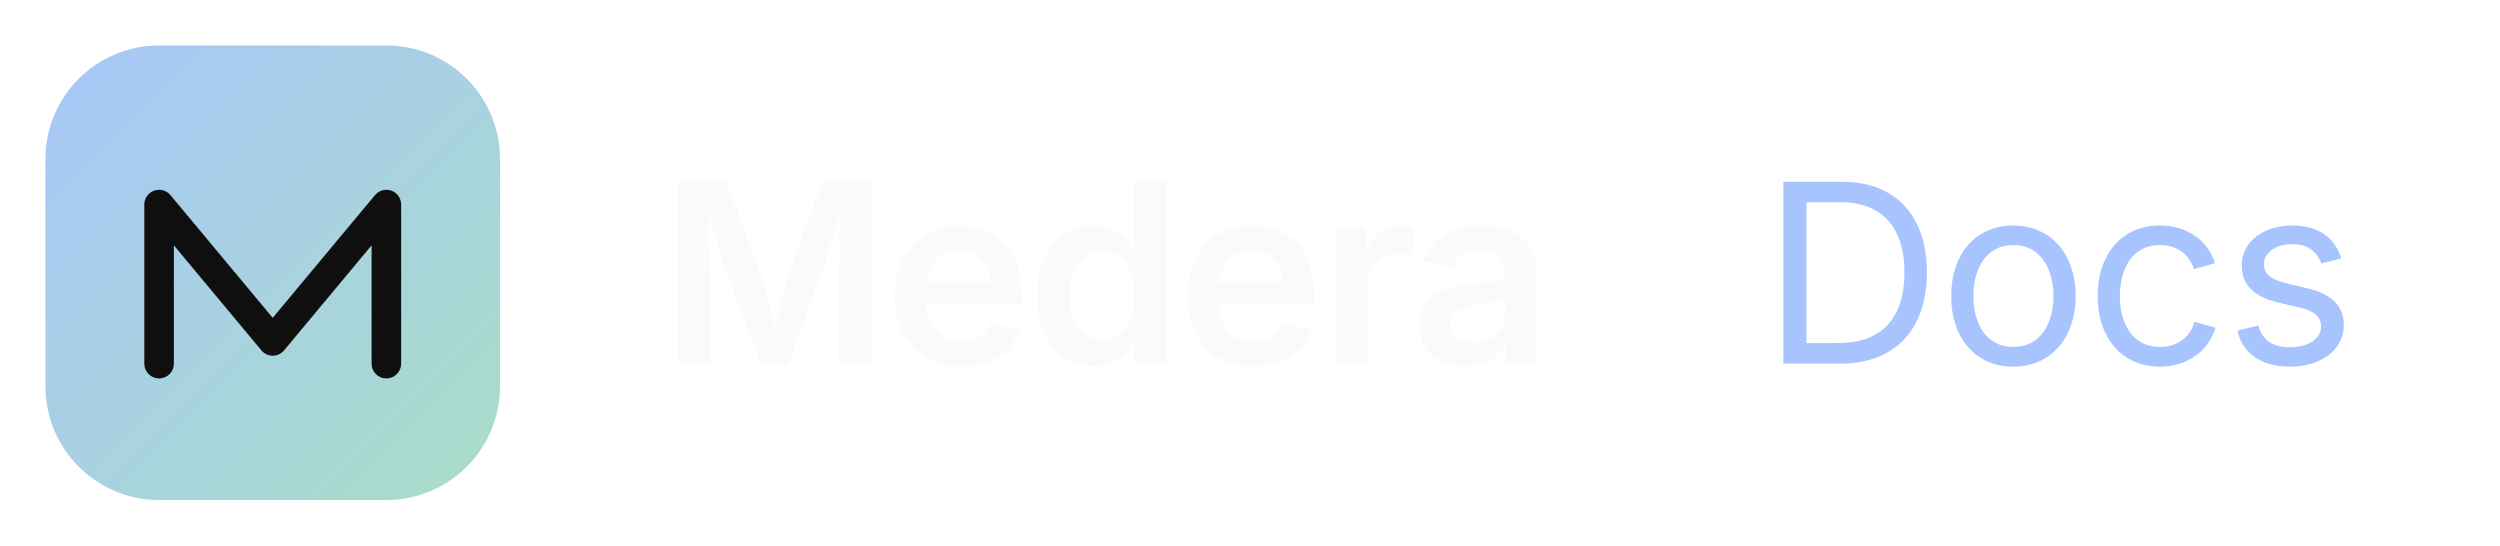
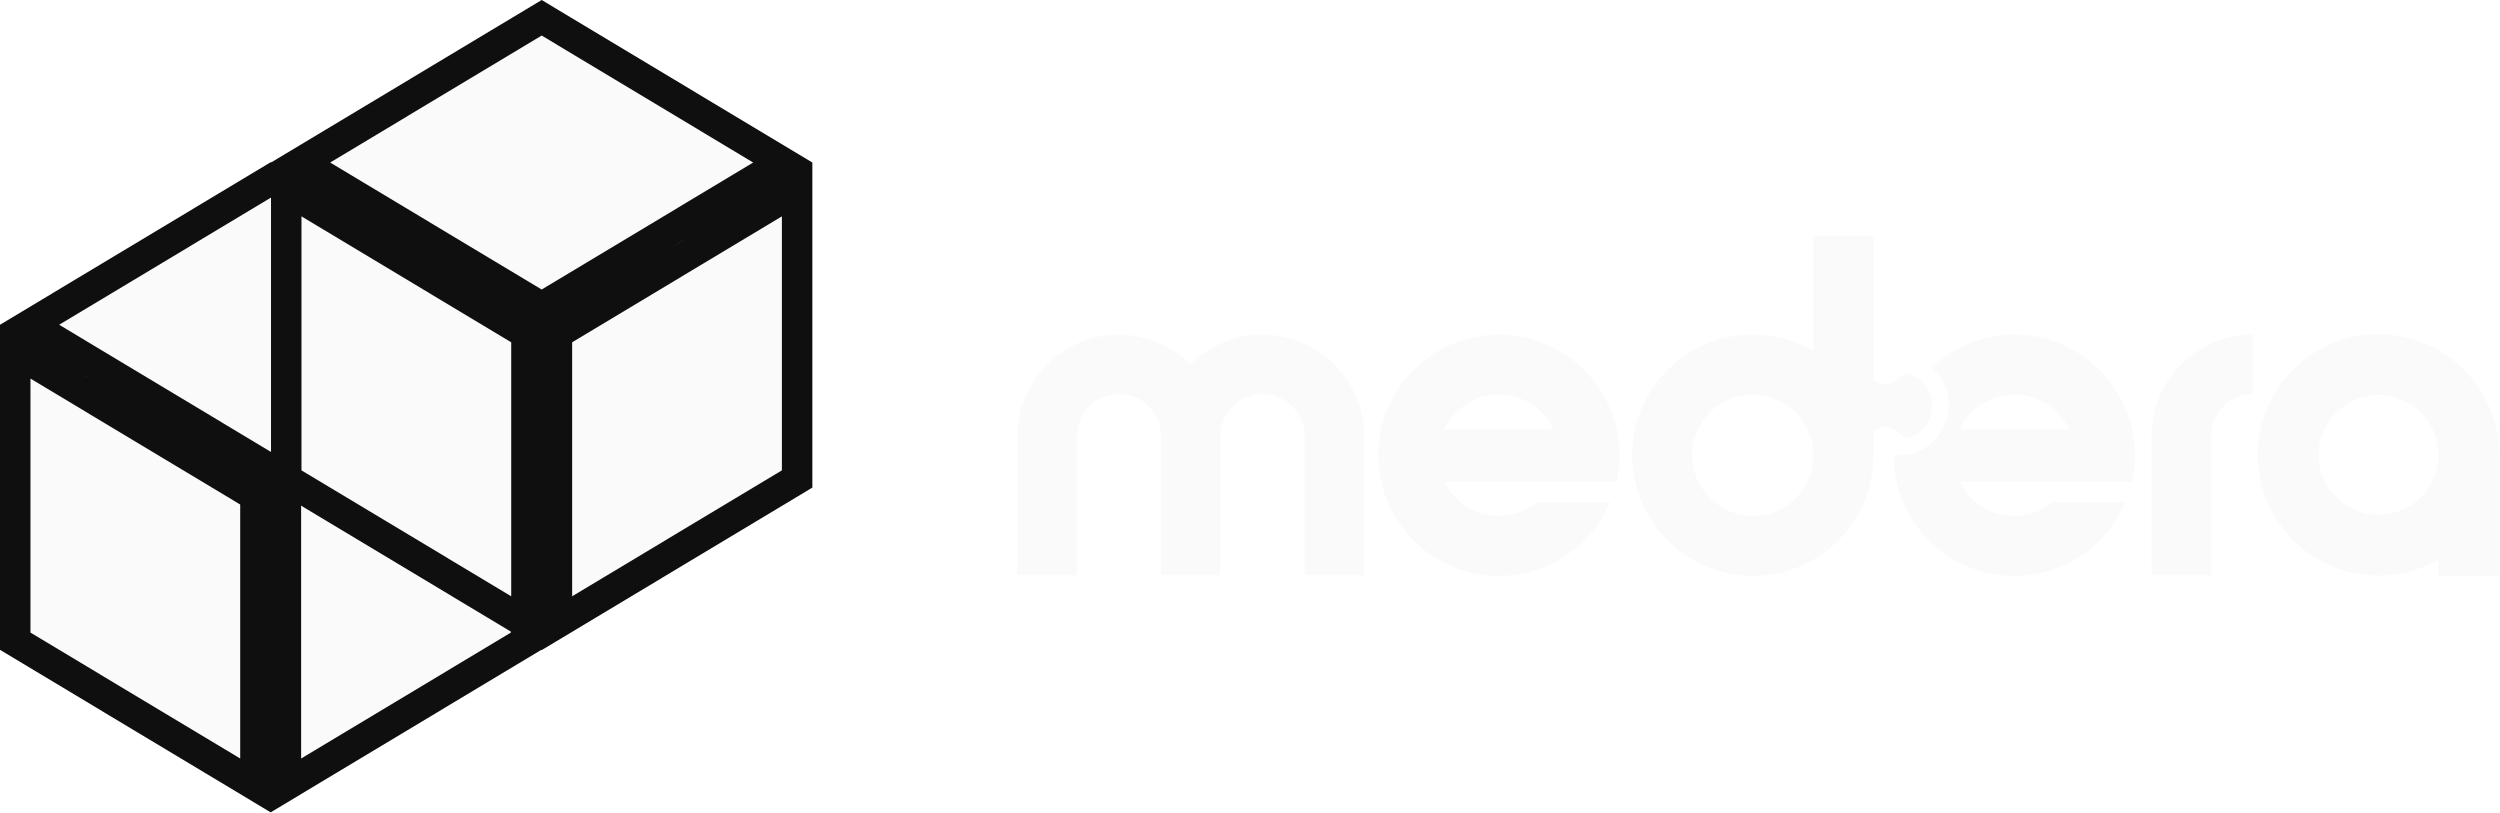
- <svg xmlns="http://www.w3.org/2000/svg" viewBox="0 0 220 48" fill="none">
-   <defs>
-     <linearGradient id="medera-dark-grad" x1="0" y1="0" x2="48" y2="48" gradientUnits="userSpaceOnUse">
-       <stop offset="0%" stop-color="#a8c4ff" />
-       <stop offset="100%" stop-color="#a8e0c2" />
-     </linearGradient>
-   </defs>
-   <rect x="4" y="4" width="40" height="40" rx="10" fill="url(#medera-dark-grad)" />
-   <path d="M14 32 V18 L24 30 L34 18 V32" stroke="#0f0f0f" stroke-width="2.6" stroke-linecap="round" stroke-linejoin="round" fill="none" />
-   <text x="58" y="32" font-family="Inter, ui-sans-serif, system-ui" font-size="22" font-weight="600" fill="#fafafa" letter-spacing="-0.5">Medera</text>
-   <text x="155" y="32" font-family="Inter, ui-sans-serif, system-ui" font-size="22" font-weight="400" fill="#a8c4ff" letter-spacing="-0.3">Docs</text>
+ <svg xmlns="http://www.w3.org/2000/svg" width="1231" height="400" viewBox="0 0 1231 400" fill="none">
+   <path fill-rule="evenodd" clip-rule="evenodd" d="M922.505 224.168C922.505 256.979 895.906 283.576 863.096 283.576C830.285 283.576 803.687 256.979 803.687 224.168C803.687 191.355 830.285 164.758 863.096 164.758C873.981 164.758 884.183 167.686 892.956 172.797V116H922.505V187.088C922.505 187.088 925.35 189.012 927.443 189.322C931.95 189.99 937.774 183.904 937.774 183.904C945.227 183.904 951.268 191.363 951.268 199.787C951.268 208.213 945.227 215.672 937.774 215.672C937.774 215.672 931.95 209.586 927.443 210.254C926.513 210.393 925.434 210.85 924.521 211.314C923.383 211.895 922.505 212.488 922.505 212.488V224.168ZM863.096 254.027C879.587 254.027 892.956 240.658 892.956 224.168C892.956 207.676 879.587 194.307 863.096 194.307C846.604 194.307 833.235 207.676 833.235 224.168C833.235 240.658 846.604 254.027 863.096 254.027ZM792.791 247.332C783.763 268.633 762.66 283.576 738.067 283.576C705.257 283.576 678.658 256.979 678.658 224.168C678.658 191.355 705.257 164.758 738.067 164.758C748.953 164.758 759.154 167.686 767.928 172.797C785.6 183.09 797.477 202.242 797.477 224.168C797.477 228.695 796.97 233.105 796.011 237.344H764.871H711.264C716.132 247.227 726.306 254.027 738.067 254.027C745.212 254.027 751.771 251.518 756.91 247.332H792.791ZM738.067 194.307C750.012 194.307 760.317 201.32 765.093 211.453H711.042C715.817 201.32 726.123 194.307 738.067 194.307ZM550.978 164.758C523.376 164.758 501 187.133 501 214.734V283.207H530.27V214.734C530.27 203.299 539.541 194.027 550.978 194.027C562.414 194.027 571.686 203.299 571.686 214.734V283.207H600.955V214.734C600.955 203.299 610.227 194.027 621.663 194.027C633.1 194.027 642.371 203.299 642.371 214.734V283.207H671.641V214.734C671.641 187.133 649.265 164.758 621.663 164.758C607.86 164.758 595.365 170.352 586.32 179.398C577.275 170.352 564.78 164.758 550.978 164.758Z" fill="#FAFAFA" />
+   <path fill-rule="evenodd" clip-rule="evenodd" d="M1171.16 283.395C1181.89 283.395 1191.96 280.547 1200.65 275.566V283.395H1230.57V223.984C1230.57 191.172 1203.97 164.574 1171.16 164.574C1138.35 164.574 1111.75 191.172 1111.75 223.984C1111.75 256.795 1138.35 283.395 1171.16 283.395ZM1171.16 253.477C1187.45 253.477 1200.65 240.271 1200.65 223.98C1200.65 207.689 1187.45 194.484 1171.16 194.484C1154.87 194.484 1141.66 207.689 1141.66 223.98C1141.66 240.271 1154.87 253.477 1171.16 253.477ZM1088.67 214.734C1088.67 203.299 1097.94 194.027 1109.38 194.027V164.758C1081.78 164.758 1059.4 187.133 1059.4 214.734V283.207H1088.67V214.734ZM991.81 283.576C1016.4 283.576 1037.5 268.633 1046.53 247.332H1010.65C1005.51 251.518 998.954 254.027 991.81 254.027C980.048 254.027 969.874 247.227 965.006 237.344H1018.61H1049.75C1050.71 233.105 1051.22 228.695 1051.22 224.168C1051.22 202.242 1039.34 183.09 1021.67 172.797C1012.9 167.686 1002.7 164.758 991.81 164.758C976.058 164.758 961.737 170.889 951.104 180.895C956.302 185.414 959.588 192.078 959.588 199.508C959.588 213.127 948.548 224.166 934.928 224.166C934.075 224.166 933.231 224.123 932.4 224.039V224.168C932.4 256.979 958.999 283.576 991.81 283.576ZM1018.83 211.453C1014.06 201.32 1003.75 194.307 991.81 194.307C979.865 194.307 969.56 201.32 964.784 211.453H1018.83Z" fill="#FAFAFA" />
+   <path d="M125.778 244.185V386.748L7.5 315.726V173.163L125.778 244.185ZM259.057 315.725L140.778 386.748V244.185L259.057 173.163V315.725ZM251.986 159.911L133.277 231.193L14.569 159.911L133.278 88.628L251.986 159.911Z" fill="#FAFAFA" stroke="#0F0F0F" stroke-width="15" />
+   <path d="M259.222 164.304V306.866L140.943 235.845V93.281L259.222 164.304ZM392.5 235.844L274.222 306.866V164.304L392.5 93.281V235.844ZM385.43 80.029L266.721 151.312L148.013 80.029L266.722 8.747L385.43 80.029Z" fill="#FAFAFA" stroke="#0F0F0F" stroke-width="15" />
</svg>
